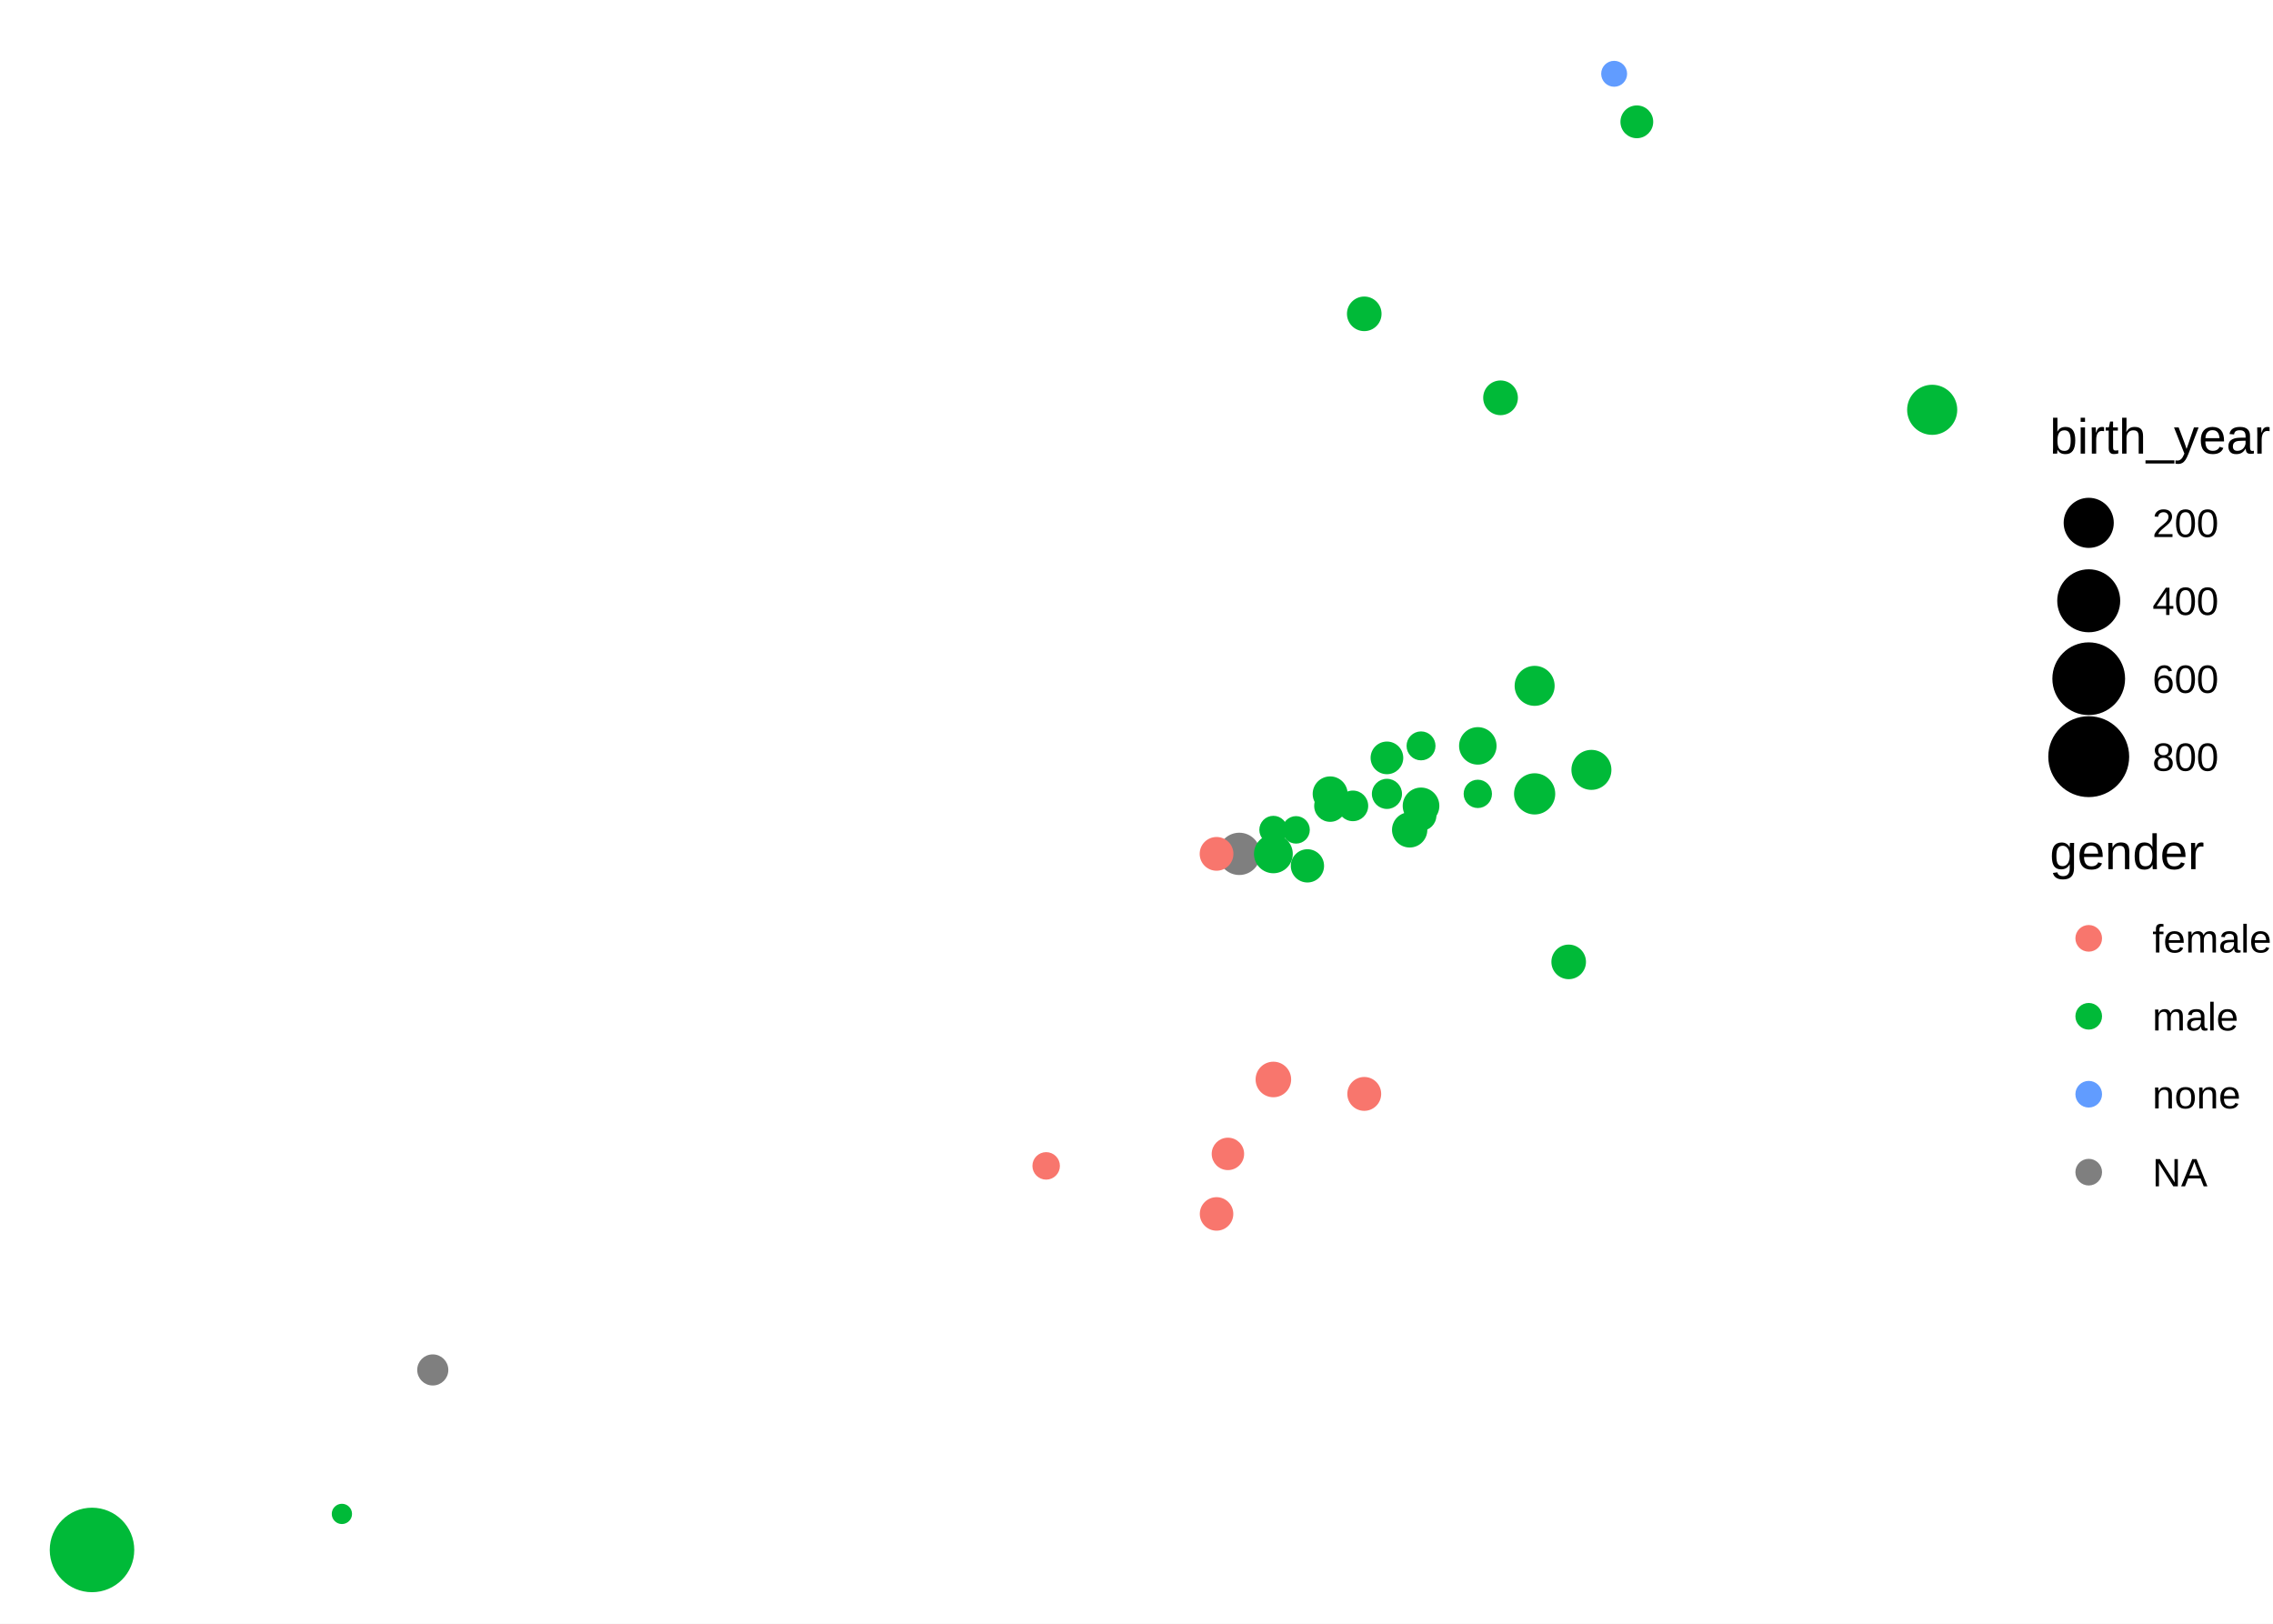
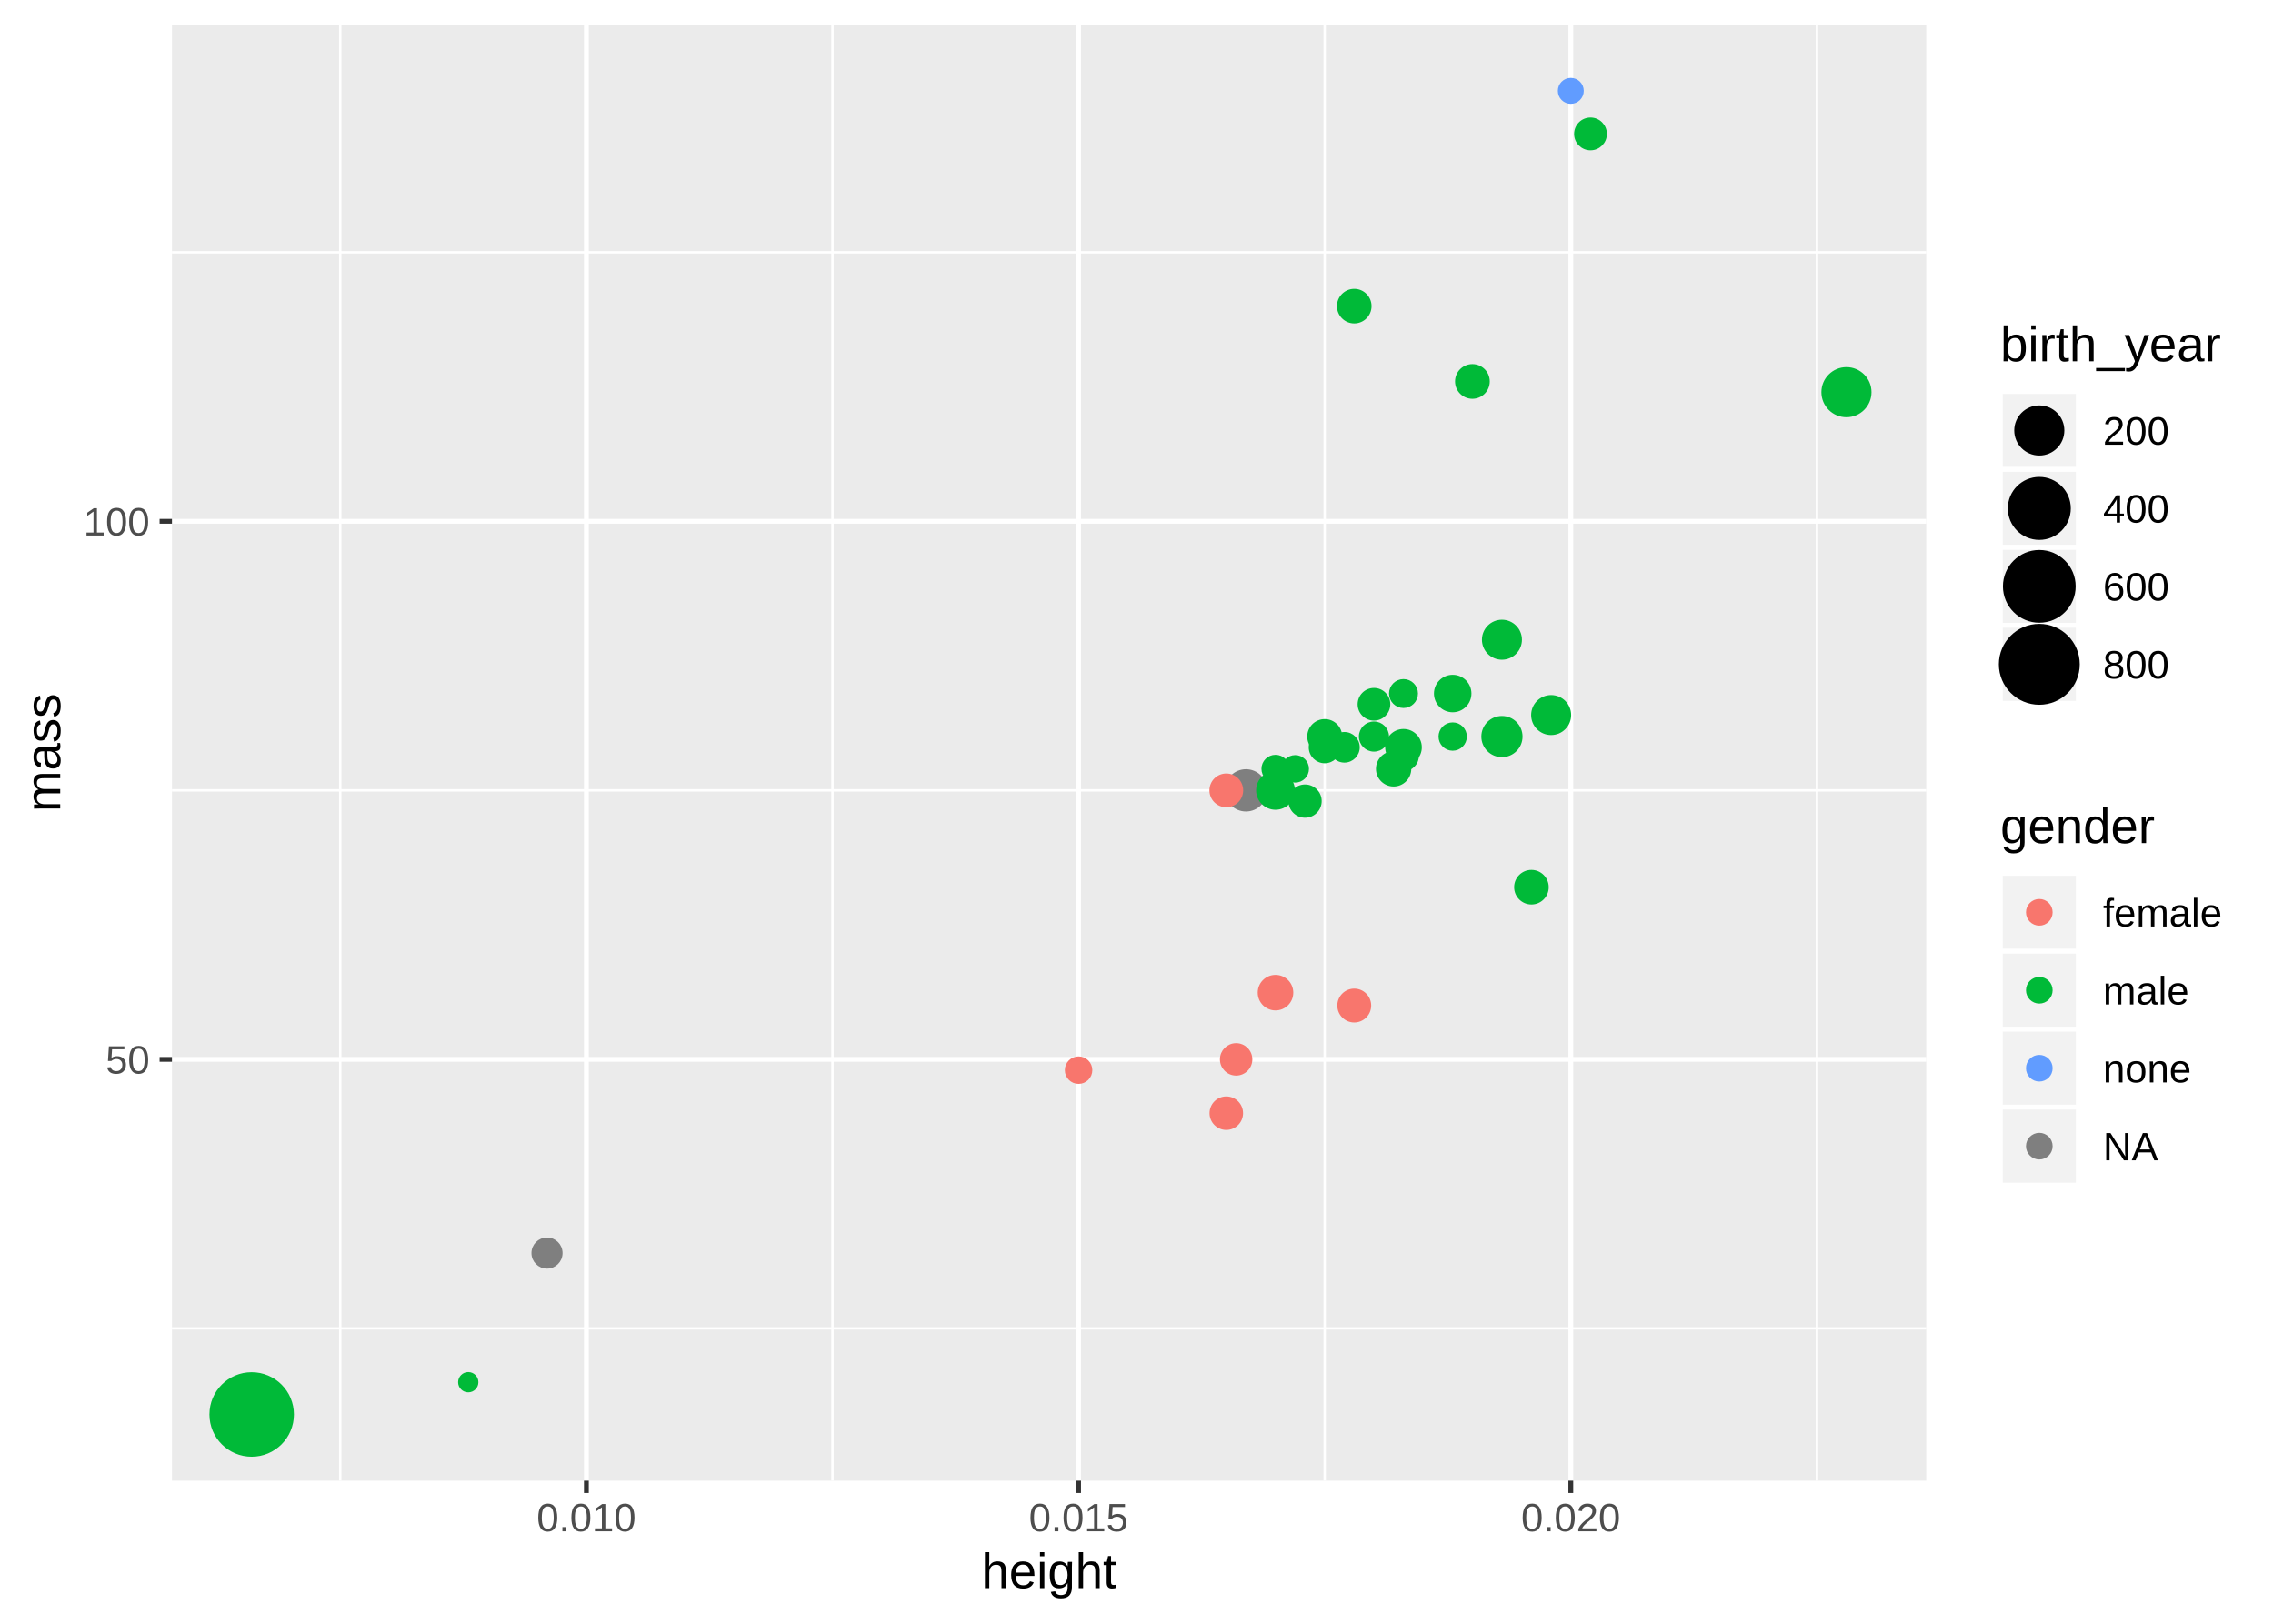
<svg xmlns="http://www.w3.org/2000/svg" viewBox="0 0 504.00 360.00">
  <defs>
    <style type="text/css">
    line, polyline, polygon, path, rect, circle {
      fill: none;
      stroke: #000000;
      stroke-linecap: round;
      stroke-linejoin: round;
      stroke-miterlimit: 10.00;
    }
  </style>
  </defs>
  <rect width="100%" height="100%" style="stroke: none; fill: #FFFFFF;" />
+   <rect x="0.00" y="0.00" width="504.00" height="360.00" style="stroke-width: 1.07; stroke: #FFFFFF; fill: #FFFFFF;" />
  <defs>
-     <clipPath id="cpMC4wMHw0NDguODN8MzYwLjAwfDAuMDA=">
-       <rect x="0.00" y="0.00" width="448.83" height="360.00" />
+     <clipPath id="cpMzguMTN8NDI3LjEwfDMyOC4yOHw1LjQ4">
+       <rect x="38.13" y="5.48" width="388.98" height="322.80" />
    </clipPath>
  </defs>
-   <circle cx="287.38" cy="183.99" r="2.02pt" style="stroke-width: 0.71; stroke: #00BA38; fill: #00BA38;" clip-path="url(#cpMC4wMHw0NDguODN8MzYwLjAwfDAuMDA=)" />
-   <circle cx="274.79" cy="189.31" r="3.25pt" style="stroke-width: 0.71; stroke: #7F7F7F; fill: #7F7F7F;" clip-path="url(#cpMC4wMHw0NDguODN8MzYwLjAwfDAuMDA=)" />
-   <circle cx="95.96" cy="303.73" r="2.32pt" style="stroke-width: 0.71; stroke: #7F7F7F; fill: #7F7F7F;" clip-path="url(#cpMC4wMHw0NDguODN8MzYwLjAwfDAuMDA=)" />
-   <circle cx="362.94" cy="27.01" r="2.46pt" style="stroke-width: 0.71; stroke: #00BA38; fill: #00BA38;" clip-path="url(#cpMC4wMHw0NDguODN8MzYwLjAwfDAuMDA=)" />
-   <circle cx="231.97" cy="258.49" r="2.02pt" style="stroke-width: 0.71; stroke: #F8766D; fill: #F8766D;" clip-path="url(#cpMC4wMHw0NDguODN8MzYwLjAwfDAuMDA=)" />
-   <circle cx="302.50" cy="69.58" r="2.61pt" style="stroke-width: 0.71; stroke: #00BA38; fill: #00BA38;" clip-path="url(#cpMC4wMHw0NDguODN8MzYwLjAwfDAuMDA=)" />
-   <circle cx="269.75" cy="189.31" r="2.54pt" style="stroke-width: 0.71; stroke: #F8766D; fill: #F8766D;" clip-path="url(#cpMC4wMHw0NDguODN8MzYwLjAwfDAuMDA=)" />
-   <circle cx="315.09" cy="165.37" r="2.14pt" style="stroke-width: 0.71; stroke: #00BA38; fill: #00BA38;" clip-path="url(#cpMC4wMHw0NDguODN8MzYwLjAwfDAuMDA=)" />
-   <circle cx="312.57" cy="183.99" r="2.67pt" style="stroke-width: 0.71; stroke: #00BA38; fill: #00BA38;" clip-path="url(#cpMC4wMHw0NDguODN8MzYwLjAwfDAuMDA=)" />
-   <circle cx="327.68" cy="165.37" r="2.46pt" style="stroke-width: 0.71; stroke: #00BA38; fill: #00BA38;" clip-path="url(#cpMC4wMHw0NDguODN8MzYwLjAwfDAuMDA=)" />
-   <circle cx="428.43" cy="90.86" r="3.90pt" style="stroke-width: 0.71; stroke: #00BA38; fill: #00BA38;" clip-path="url(#cpMC4wMHw0NDguODN8MzYwLjAwfDAuMDA=)" />
-   <circle cx="307.53" cy="176.01" r="2.24pt" style="stroke-width: 0.71; stroke: #00BA38; fill: #00BA38;" clip-path="url(#cpMC4wMHw0NDguODN8MzYwLjAwfDAuMDA=)" />
-   <circle cx="289.90" cy="191.97" r="2.50pt" style="stroke-width: 0.71; stroke: #00BA38; fill: #00BA38;" clip-path="url(#cpMC4wMHw0NDguODN8MzYwLjAwfDAuMDA=)" />
-   <circle cx="282.35" cy="183.99" r="2.07pt" style="stroke-width: 0.71; stroke: #00BA38; fill: #00BA38;" clip-path="url(#cpMC4wMHw0NDguODN8MzYwLjAwfDAuMDA=)" />
-   <circle cx="20.40" cy="343.64" r="6.76pt" style="stroke-width: 0.71; stroke: #00BA38; fill: #00BA38;" clip-path="url(#cpMC4wMHw0NDguODN8MzYwLjAwfDAuMDA=)" />
-   <circle cx="282.35" cy="189.31" r="2.96pt" style="stroke-width: 0.71; stroke: #00BA38; fill: #00BA38;" clip-path="url(#cpMC4wMHw0NDguODN8MzYwLjAwfDAuMDA=)" />
-   <circle cx="315.09" cy="180.80" r="2.29pt" style="stroke-width: 0.71; stroke: #00BA38; fill: #00BA38;" clip-path="url(#cpMC4wMHw0NDguODN8MzYwLjAwfDAuMDA=)" />
-   <circle cx="357.91" cy="16.36" r="1.89pt" style="stroke-width: 0.71; stroke: #619CFF; fill: #619CFF;" clip-path="url(#cpMC4wMHw0NDguODN8MzYwLjAwfDAuMDA=)" />
-   <circle cx="332.72" cy="88.20" r="2.62pt" style="stroke-width: 0.71; stroke: #00BA38; fill: #00BA38;" clip-path="url(#cpMC4wMHw0NDguODN8MzYwLjAwfDAuMDA=)" />
-   <circle cx="299.98" cy="178.67" r="2.28pt" style="stroke-width: 0.71; stroke: #00BA38; fill: #00BA38;" clip-path="url(#cpMC4wMHw0NDguODN8MzYwLjAwfDAuMDA=)" />
-   <circle cx="294.94" cy="178.67" r="2.39pt" style="stroke-width: 0.71; stroke: #00BA38; fill: #00BA38;" clip-path="url(#cpMC4wMHw0NDguODN8MzYwLjAwfDAuMDA=)" />
-   <circle cx="307.53" cy="168.03" r="2.45pt" style="stroke-width: 0.71; stroke: #00BA38; fill: #00BA38;" clip-path="url(#cpMC4wMHw0NDguODN8MzYwLjAwfDAuMDA=)" />
-   <circle cx="75.81" cy="335.65" r="1.42pt" style="stroke-width: 0.71; stroke: #00BA38; fill: #00BA38;" clip-path="url(#cpMC4wMHw0NDguODN8MzYwLjAwfDAuMDA=)" />
-   <circle cx="340.28" cy="152.06" r="3.06pt" style="stroke-width: 0.71; stroke: #00BA38; fill: #00BA38;" clip-path="url(#cpMC4wMHw0NDguODN8MzYwLjAwfDAuMDA=)" />
-   <circle cx="347.83" cy="213.26" r="2.61pt" style="stroke-width: 0.71; stroke: #00BA38; fill: #00BA38;" clip-path="url(#cpMC4wMHw0NDguODN8MzYwLjAwfDAuMDA=)" />
-   <circle cx="294.94" cy="176.01" r="2.64pt" style="stroke-width: 0.71; stroke: #00BA38; fill: #00BA38;" clip-path="url(#cpMC4wMHw0NDguODN8MzYwLjAwfDAuMDA=)" />
-   <circle cx="302.50" cy="242.53" r="2.55pt" style="stroke-width: 0.71; stroke: #F8766D; fill: #F8766D;" clip-path="url(#cpMC4wMHw0NDguODN8MzYwLjAwfDAuMDA=)" />
-   <circle cx="327.68" cy="165.37" r="2.85pt" style="stroke-width: 0.71; stroke: #00BA38; fill: #00BA38;" clip-path="url(#cpMC4wMHw0NDguODN8MzYwLjAwfDAuMDA=)" />
-   <circle cx="352.87" cy="170.69" r="3.06pt" style="stroke-width: 0.71; stroke: #00BA38; fill: #00BA38;" clip-path="url(#cpMC4wMHw0NDguODN8MzYwLjAwfDAuMDA=)" />
-   <circle cx="327.68" cy="176.01" r="2.09pt" style="stroke-width: 0.71; stroke: #00BA38; fill: #00BA38;" clip-path="url(#cpMC4wMHw0NDguODN8MzYwLjAwfDAuMDA=)" />
-   <circle cx="282.35" cy="239.33" r="2.69pt" style="stroke-width: 0.71; stroke: #F8766D; fill: #F8766D;" clip-path="url(#cpMC4wMHw0NDguODN8MzYwLjAwfDAuMDA=)" />
-   <circle cx="272.27" cy="255.83" r="2.43pt" style="stroke-width: 0.71; stroke: #F8766D; fill: #F8766D;" clip-path="url(#cpMC4wMHw0NDguODN8MzYwLjAwfDAuMDA=)" />
-   <circle cx="340.28" cy="176.01" r="3.16pt" style="stroke-width: 0.71; stroke: #00BA38; fill: #00BA38;" clip-path="url(#cpMC4wMHw0NDguODN8MzYwLjAwfDAuMDA=)" />
-   <circle cx="315.09" cy="178.67" r="2.78pt" style="stroke-width: 0.71; stroke: #00BA38; fill: #00BA38;" clip-path="url(#cpMC4wMHw0NDguODN8MzYwLjAwfDAuMDA=)" />
-   <circle cx="269.75" cy="269.14" r="2.52pt" style="stroke-width: 0.71; stroke: #F8766D; fill: #F8766D;" clip-path="url(#cpMC4wMHw0NDguODN8MzYwLjAwfDAuMDA=)" />
+   <rect x="38.13" y="5.48" width="388.98" height="322.80" style="stroke-width: 1.07; stroke: none; fill: #EBEBEB;" clip-path="url(#cpMzguMTN8NDI3LjEwfDMyOC4yOHw1LjQ4)" />
+   <polyline points="38.13,294.52 427.10,294.52 " style="stroke-width: 0.53; stroke: #FFFFFF; stroke-linecap: butt;" clip-path="url(#cpMzguMTN8NDI3LjEwfDMyOC4yOHw1LjQ4)" />
+   <polyline points="38.13,175.23 427.10,175.23 " style="stroke-width: 0.53; stroke: #FFFFFF; stroke-linecap: butt;" clip-path="url(#cpMzguMTN8NDI3LjEwfDMyOC4yOHw1LjQ4)" />
+   <polyline points="38.13,55.94 427.10,55.94 " style="stroke-width: 0.53; stroke: #FFFFFF; stroke-linecap: butt;" clip-path="url(#cpMzguMTN8NDI3LjEwfDMyOC4yOHw1LjQ4)" />
+   <polyline points="75.45,328.28 75.45,5.48 " style="stroke-width: 0.53; stroke: #FFFFFF; stroke-linecap: butt;" clip-path="url(#cpMzguMTN8NDI3LjEwfDMyOC4yOHw1LjQ4)" />
+   <polyline points="184.59,328.28 184.59,5.48 " style="stroke-width: 0.53; stroke: #FFFFFF; stroke-linecap: butt;" clip-path="url(#cpMzguMTN8NDI3LjEwfDMyOC4yOHw1LjQ4)" />
+   <polyline points="293.73,328.28 293.73,5.48 " style="stroke-width: 0.53; stroke: #FFFFFF; stroke-linecap: butt;" clip-path="url(#cpMzguMTN8NDI3LjEwfDMyOC4yOHw1LjQ4)" />
+   <polyline points="402.88,328.28 402.88,5.48 " style="stroke-width: 0.53; stroke: #FFFFFF; stroke-linecap: butt;" clip-path="url(#cpMzguMTN8NDI3LjEwfDMyOC4yOHw1LjQ4)" />
+   <polyline points="38.13,234.87 427.10,234.87 " style="stroke-width: 1.07; stroke: #FFFFFF; stroke-linecap: butt;" clip-path="url(#cpMzguMTN8NDI3LjEwfDMyOC4yOHw1LjQ4)" />
+   <polyline points="38.13,115.58 427.10,115.58 " style="stroke-width: 1.07; stroke: #FFFFFF; stroke-linecap: butt;" clip-path="url(#cpMzguMTN8NDI3LjEwfDMyOC4yOHw1LjQ4)" />
+   <polyline points="130.02,328.28 130.02,5.48 " style="stroke-width: 1.07; stroke: #FFFFFF; stroke-linecap: butt;" clip-path="url(#cpMzguMTN8NDI3LjEwfDMyOC4yOHw1LjQ4)" />
+   <polyline points="239.16,328.28 239.16,5.48 " style="stroke-width: 1.07; stroke: #FFFFFF; stroke-linecap: butt;" clip-path="url(#cpMzguMTN8NDI3LjEwfDMyOC4yOHw1LjQ4)" />
+   <polyline points="348.30,328.28 348.30,5.48 " style="stroke-width: 1.07; stroke: #FFFFFF; stroke-linecap: butt;" clip-path="url(#cpMzguMTN8NDI3LjEwfDMyOC4yOHw1LjQ4)" />
+   <circle cx="287.19" cy="170.46" r="2.02pt" style="stroke-width: 0.71; stroke: #00BA38; fill: #00BA38;" clip-path="url(#cpMzguMTN8NDI3LjEwfDMyOC4yOHw1LjQ4)" />
+   <circle cx="276.27" cy="175.23" r="3.25pt" style="stroke-width: 0.71; stroke: #7F7F7F; fill: #7F7F7F;" clip-path="url(#cpMzguMTN8NDI3LjEwfDMyOC4yOHw1LjQ4)" />
+   <circle cx="121.29" cy="277.82" r="2.32pt" style="stroke-width: 0.71; stroke: #7F7F7F; fill: #7F7F7F;" clip-path="url(#cpMzguMTN8NDI3LjEwfDMyOC4yOHw1LjQ4)" />
+   <circle cx="352.67" cy="29.70" r="2.46pt" style="stroke-width: 0.71; stroke: #00BA38; fill: #00BA38;" clip-path="url(#cpMzguMTN8NDI3LjEwfDMyOC4yOHw1LjQ4)" />
+   <circle cx="239.16" cy="237.26" r="2.02pt" style="stroke-width: 0.71; stroke: #F8766D; fill: #F8766D;" clip-path="url(#cpMzguMTN8NDI3LjEwfDMyOC4yOHw1LjQ4)" />
+   <circle cx="300.28" cy="67.87" r="2.61pt" style="stroke-width: 0.71; stroke: #00BA38; fill: #00BA38;" clip-path="url(#cpMzguMTN8NDI3LjEwfDMyOC4yOHw1LjQ4)" />
+   <circle cx="271.91" cy="175.23" r="2.54pt" style="stroke-width: 0.71; stroke: #F8766D; fill: #F8766D;" clip-path="url(#cpMzguMTN8NDI3LjEwfDMyOC4yOHw1LjQ4)" />
+   <circle cx="311.20" cy="153.76" r="2.14pt" style="stroke-width: 0.71; stroke: #00BA38; fill: #00BA38;" clip-path="url(#cpMzguMTN8NDI3LjEwfDMyOC4yOHw1LjQ4)" />
+   <circle cx="309.01" cy="170.46" r="2.67pt" style="stroke-width: 0.71; stroke: #00BA38; fill: #00BA38;" clip-path="url(#cpMzguMTN8NDI3LjEwfDMyOC4yOHw1LjQ4)" />
+   <circle cx="322.11" cy="153.76" r="2.46pt" style="stroke-width: 0.71; stroke: #00BA38; fill: #00BA38;" clip-path="url(#cpMzguMTN8NDI3LjEwfDMyOC4yOHw1LjQ4)" />
+   <circle cx="409.42" cy="86.95" r="3.90pt" style="stroke-width: 0.71; stroke: #00BA38; fill: #00BA38;" clip-path="url(#cpMzguMTN8NDI3LjEwfDMyOC4yOHw1LjQ4)" />
+   <circle cx="304.65" cy="163.30" r="2.24pt" style="stroke-width: 0.71; stroke: #00BA38; fill: #00BA38;" clip-path="url(#cpMzguMTN8NDI3LjEwfDMyOC4yOHw1LjQ4)" />
+   <circle cx="289.37" cy="177.61" r="2.50pt" style="stroke-width: 0.71; stroke: #00BA38; fill: #00BA38;" clip-path="url(#cpMzguMTN8NDI3LjEwfDMyOC4yOHw1LjQ4)" />
+   <circle cx="282.82" cy="170.46" r="2.07pt" style="stroke-width: 0.71; stroke: #00BA38; fill: #00BA38;" clip-path="url(#cpMzguMTN8NDI3LjEwfDMyOC4yOHw1LjQ4)" />
+   <circle cx="55.81" cy="313.60" r="6.76pt" style="stroke-width: 0.71; stroke: #00BA38; fill: #00BA38;" clip-path="url(#cpMzguMTN8NDI3LjEwfDMyOC4yOHw1LjQ4)" />
+   <circle cx="282.82" cy="175.23" r="2.96pt" style="stroke-width: 0.71; stroke: #00BA38; fill: #00BA38;" clip-path="url(#cpMzguMTN8NDI3LjEwfDMyOC4yOHw1LjQ4)" />
+   <circle cx="311.20" cy="167.59" r="2.29pt" style="stroke-width: 0.71; stroke: #00BA38; fill: #00BA38;" clip-path="url(#cpMzguMTN8NDI3LjEwfDMyOC4yOHw1LjQ4)" />
+   <circle cx="348.30" cy="20.15" r="1.89pt" style="stroke-width: 0.71; stroke: #619CFF; fill: #619CFF;" clip-path="url(#cpMzguMTN8NDI3LjEwfDMyOC4yOHw1LjQ4)" />
+   <circle cx="326.48" cy="84.57" r="2.62pt" style="stroke-width: 0.71; stroke: #00BA38; fill: #00BA38;" clip-path="url(#cpMzguMTN8NDI3LjEwfDMyOC4yOHw1LjQ4)" />
+   <circle cx="298.10" cy="165.68" r="2.28pt" style="stroke-width: 0.71; stroke: #00BA38; fill: #00BA38;" clip-path="url(#cpMzguMTN8NDI3LjEwfDMyOC4yOHw1LjQ4)" />
+   <circle cx="293.73" cy="165.68" r="2.39pt" style="stroke-width: 0.71; stroke: #00BA38; fill: #00BA38;" clip-path="url(#cpMzguMTN8NDI3LjEwfDMyOC4yOHw1LjQ4)" />
+   <circle cx="304.65" cy="156.14" r="2.45pt" style="stroke-width: 0.71; stroke: #00BA38; fill: #00BA38;" clip-path="url(#cpMzguMTN8NDI3LjEwfDMyOC4yOHw1LjQ4)" />
+   <circle cx="103.83" cy="306.45" r="1.42pt" style="stroke-width: 0.71; stroke: #00BA38; fill: #00BA38;" clip-path="url(#cpMzguMTN8NDI3LjEwfDMyOC4yOHw1LjQ4)" />
+   <circle cx="333.03" cy="141.83" r="3.06pt" style="stroke-width: 0.71; stroke: #00BA38; fill: #00BA38;" clip-path="url(#cpMzguMTN8NDI3LjEwfDMyOC4yOHw1LjQ4)" />
+   <circle cx="339.57" cy="196.70" r="2.61pt" style="stroke-width: 0.71; stroke: #00BA38; fill: #00BA38;" clip-path="url(#cpMzguMTN8NDI3LjEwfDMyOC4yOHw1LjQ4)" />
+   <circle cx="293.73" cy="163.30" r="2.64pt" style="stroke-width: 0.71; stroke: #00BA38; fill: #00BA38;" clip-path="url(#cpMzguMTN8NDI3LjEwfDMyOC4yOHw1LjQ4)" />
+   <circle cx="300.28" cy="222.94" r="2.55pt" style="stroke-width: 0.71; stroke: #F8766D; fill: #F8766D;" clip-path="url(#cpMzguMTN8NDI3LjEwfDMyOC4yOHw1LjQ4)" />
+   <circle cx="322.11" cy="153.76" r="2.85pt" style="stroke-width: 0.71; stroke: #00BA38; fill: #00BA38;" clip-path="url(#cpMzguMTN8NDI3LjEwfDMyOC4yOHw1LjQ4)" />
+   <circle cx="343.94" cy="158.53" r="3.06pt" style="stroke-width: 0.71; stroke: #00BA38; fill: #00BA38;" clip-path="url(#cpMzguMTN8NDI3LjEwfDMyOC4yOHw1LjQ4)" />
+   <circle cx="322.11" cy="163.30" r="2.09pt" style="stroke-width: 0.71; stroke: #00BA38; fill: #00BA38;" clip-path="url(#cpMzguMTN8NDI3LjEwfDMyOC4yOHw1LjQ4)" />
+   <circle cx="282.82" cy="220.08" r="2.69pt" style="stroke-width: 0.71; stroke: #F8766D; fill: #F8766D;" clip-path="url(#cpMzguMTN8NDI3LjEwfDMyOC4yOHw1LjQ4)" />
+   <circle cx="274.09" cy="234.87" r="2.43pt" style="stroke-width: 0.71; stroke: #F8766D; fill: #F8766D;" clip-path="url(#cpMzguMTN8NDI3LjEwfDMyOC4yOHw1LjQ4)" />
+   <circle cx="333.03" cy="163.30" r="3.16pt" style="stroke-width: 0.71; stroke: #00BA38; fill: #00BA38;" clip-path="url(#cpMzguMTN8NDI3LjEwfDMyOC4yOHw1LjQ4)" />
+   <circle cx="311.20" cy="165.68" r="2.78pt" style="stroke-width: 0.71; stroke: #00BA38; fill: #00BA38;" clip-path="url(#cpMzguMTN8NDI3LjEwfDMyOC4yOHw1LjQ4)" />
+   <circle cx="271.91" cy="246.80" r="2.52pt" style="stroke-width: 0.71; stroke: #F8766D; fill: #F8766D;" clip-path="url(#cpMzguMTN8NDI3LjEwfDMyOC4yOHw1LjQ4)" />
  <defs>
    <clipPath id="cpMC4wMHw1MDQuMDB8MzYwLjAwfDAuMDA=">
      <rect x="0.00" y="0.00" width="504.00" height="360.00" />
    </clipPath>
  </defs>
  <g clip-path="url(#cpMC4wMHw1MDQuMDB8MzYwLjAwfDAuMDA=)">
-     <text x="454.50" y="100.58" style="font-size: 11.00px; font-family: Arial;" textLength="48.91px" lengthAdjust="spacingAndGlyphs">birth_year</text>
-   </g>
-   <circle cx="463.14" cy="115.92" r="3.90pt" style="stroke-width: 0.71; fill: #000000;" clip-path="url(#cpMC4wMHw1MDQuMDB8MzYwLjAwfDAuMDA=)" />
-   <circle cx="463.14" cy="133.20" r="4.97pt" style="stroke-width: 0.71; fill: #000000;" clip-path="url(#cpMC4wMHw1MDQuMDB8MzYwLjAwfDAuMDA=)" />
-   <circle cx="463.14" cy="150.48" r="5.78pt" style="stroke-width: 0.71; fill: #000000;" clip-path="url(#cpMC4wMHw1MDQuMDB8MzYwLjAwfDAuMDA=)" />
-   <circle cx="463.14" cy="167.76" r="6.46pt" style="stroke-width: 0.71; fill: #000000;" clip-path="url(#cpMC4wMHw1MDQuMDB8MzYwLjAwfDAuMDA=)" />
-   <g clip-path="url(#cpMC4wMHw1MDQuMDB8MzYwLjAwfDAuMDA=)">
-     <text x="477.26" y="119.07" style="font-size: 8.80px; font-family: Arial;" textLength="14.68px" lengthAdjust="spacingAndGlyphs">200</text>
+     <text x="23.41" y="238.02" style="font-size: 8.80px; fill: #4D4D4D; font-family: Arial;" textLength="9.79px" lengthAdjust="spacingAndGlyphs">50</text>
  </g>
  <g clip-path="url(#cpMC4wMHw1MDQuMDB8MzYwLjAwfDAuMDA=)">
-     <text x="477.26" y="136.35" style="font-size: 8.80px; font-family: Arial;" textLength="14.68px" lengthAdjust="spacingAndGlyphs">400</text>
+     <text x="18.51" y="118.73" style="font-size: 8.80px; fill: #4D4D4D; font-family: Arial;" textLength="14.68px" lengthAdjust="spacingAndGlyphs">100</text>
+   </g>
+   <polyline points="35.39,234.87 38.13,234.87 " style="stroke-width: 1.07; stroke: #333333; stroke-linecap: butt;" clip-path="url(#cpMC4wMHw1MDQuMDB8MzYwLjAwfDAuMDA=)" />
+   <polyline points="35.39,115.58 38.13,115.58 " style="stroke-width: 1.07; stroke: #333333; stroke-linecap: butt;" clip-path="url(#cpMC4wMHw1MDQuMDB8MzYwLjAwfDAuMDA=)" />
+   <polyline points="130.02,331.02 130.02,328.28 " style="stroke-width: 1.07; stroke: #333333; stroke-linecap: butt;" clip-path="url(#cpMC4wMHw1MDQuMDB8MzYwLjAwfDAuMDA=)" />
+   <polyline points="239.16,331.02 239.16,328.28 " style="stroke-width: 1.07; stroke: #333333; stroke-linecap: butt;" clip-path="url(#cpMC4wMHw1MDQuMDB8MzYwLjAwfDAuMDA=)" />
+   <polyline points="348.30,331.02 348.30,328.28 " style="stroke-width: 1.07; stroke: #333333; stroke-linecap: butt;" clip-path="url(#cpMC4wMHw1MDQuMDB8MzYwLjAwfDAuMDA=)" />
+   <g clip-path="url(#cpMC4wMHw1MDQuMDB8MzYwLjAwfDAuMDA=)">
+     <text x="119.01" y="339.51" style="font-size: 8.80px; fill: #4D4D4D; font-family: Arial;" textLength="22.02px" lengthAdjust="spacingAndGlyphs">0.010</text>
  </g>
  <g clip-path="url(#cpMC4wMHw1MDQuMDB8MzYwLjAwfDAuMDA=)">
-     <text x="477.26" y="153.63" style="font-size: 8.80px; font-family: Arial;" textLength="14.68px" lengthAdjust="spacingAndGlyphs">600</text>
+     <text x="228.15" y="339.51" style="font-size: 8.80px; fill: #4D4D4D; font-family: Arial;" textLength="22.02px" lengthAdjust="spacingAndGlyphs">0.015</text>
  </g>
  <g clip-path="url(#cpMC4wMHw1MDQuMDB8MzYwLjAwfDAuMDA=)">
-     <text x="477.26" y="170.91" style="font-size: 8.80px; font-family: Arial;" textLength="14.68px" lengthAdjust="spacingAndGlyphs">800</text>
+     <text x="337.29" y="339.51" style="font-size: 8.80px; fill: #4D4D4D; font-family: Arial;" textLength="22.02px" lengthAdjust="spacingAndGlyphs">0.020</text>
  </g>
  <g clip-path="url(#cpMC4wMHw1MDQuMDB8MzYwLjAwfDAuMDA=)">
-     <text x="454.50" y="192.70" style="font-size: 11.00px; font-family: Arial;" textLength="34.25px" lengthAdjust="spacingAndGlyphs">gender</text>
-   </g>
-   <circle cx="463.14" cy="208.04" r="1.95pt" style="stroke-width: 0.71; stroke: #F8766D; fill: #F8766D;" clip-path="url(#cpMC4wMHw1MDQuMDB8MzYwLjAwfDAuMDA=)" />
-   <circle cx="463.14" cy="225.32" r="1.95pt" style="stroke-width: 0.71; stroke: #00BA38; fill: #00BA38;" clip-path="url(#cpMC4wMHw1MDQuMDB8MzYwLjAwfDAuMDA=)" />
-   <circle cx="463.14" cy="242.60" r="1.95pt" style="stroke-width: 0.71; stroke: #619CFF; fill: #619CFF;" clip-path="url(#cpMC4wMHw1MDQuMDB8MzYwLjAwfDAuMDA=)" />
-   <circle cx="463.14" cy="259.88" r="1.95pt" style="stroke-width: 0.71; stroke: #7F7F7F; fill: #7F7F7F;" clip-path="url(#cpMC4wMHw1MDQuMDB8MzYwLjAwfDAuMDA=)" />
-   <g clip-path="url(#cpMC4wMHw1MDQuMDB8MzYwLjAwfDAuMDA=)">
-     <text x="477.26" y="211.19" style="font-size: 8.80px; font-family: Arial;" textLength="26.41px" lengthAdjust="spacingAndGlyphs">female</text>
+     <text x="217.63" y="352.10" style="font-size: 11.00px; font-family: Arial;" textLength="29.97px" lengthAdjust="spacingAndGlyphs">height</text>
  </g>
  <g clip-path="url(#cpMC4wMHw1MDQuMDB8MzYwLjAwfDAuMDA=)">
-     <text x="477.26" y="228.47" style="font-size: 8.80px; font-family: Arial;" textLength="19.07px" lengthAdjust="spacingAndGlyphs">male</text>
+     <text transform="translate(13.35,180.02) rotate(-90)" style="font-size: 11.00px; font-family: Arial;" textLength="26.28px" lengthAdjust="spacingAndGlyphs">mass</text>
+   </g>
+   <rect x="438.06" y="65.52" width="60.08" height="95.88" style="stroke-width: 1.07; stroke: none; fill: #FFFFFF;" clip-path="url(#cpMC4wMHw1MDQuMDB8MzYwLjAwfDAuMDA=)" />
+   <g clip-path="url(#cpMC4wMHw1MDQuMDB8MzYwLjAwfDAuMDA=)">
+     <text x="443.54" y="80.10" style="font-size: 11.00px; font-family: Arial;" textLength="48.91px" lengthAdjust="spacingAndGlyphs">birth_year</text>
+   </g>
+   <rect x="443.54" y="86.80" width="17.28" height="17.28" style="stroke-width: 1.07; stroke: #FFFFFF; fill: #F2F2F2;" clip-path="url(#cpMC4wMHw1MDQuMDB8MzYwLjAwfDAuMDA=)" />
+   <circle cx="452.18" cy="95.44" r="3.90pt" style="stroke-width: 0.71; fill: #000000;" clip-path="url(#cpMC4wMHw1MDQuMDB8MzYwLjAwfDAuMDA=)" />
+   <rect x="443.54" y="104.08" width="17.28" height="17.28" style="stroke-width: 1.07; stroke: #FFFFFF; fill: #F2F2F2;" clip-path="url(#cpMC4wMHw1MDQuMDB8MzYwLjAwfDAuMDA=)" />
+   <circle cx="452.18" cy="112.72" r="4.97pt" style="stroke-width: 0.71; fill: #000000;" clip-path="url(#cpMC4wMHw1MDQuMDB8MzYwLjAwfDAuMDA=)" />
+   <rect x="443.54" y="121.36" width="17.28" height="17.28" style="stroke-width: 1.07; stroke: #FFFFFF; fill: #F2F2F2;" clip-path="url(#cpMC4wMHw1MDQuMDB8MzYwLjAwfDAuMDA=)" />
+   <circle cx="452.18" cy="130.00" r="5.78pt" style="stroke-width: 0.71; fill: #000000;" clip-path="url(#cpMC4wMHw1MDQuMDB8MzYwLjAwfDAuMDA=)" />
+   <rect x="443.54" y="138.64" width="17.28" height="17.28" style="stroke-width: 1.07; stroke: #FFFFFF; fill: #F2F2F2;" clip-path="url(#cpMC4wMHw1MDQuMDB8MzYwLjAwfDAuMDA=)" />
+   <circle cx="452.18" cy="147.28" r="6.46pt" style="stroke-width: 0.71; fill: #000000;" clip-path="url(#cpMC4wMHw1MDQuMDB8MzYwLjAwfDAuMDA=)" />
+   <g clip-path="url(#cpMC4wMHw1MDQuMDB8MzYwLjAwfDAuMDA=)">
+     <text x="466.30" y="98.59" style="font-size: 8.80px; font-family: Arial;" textLength="14.68px" lengthAdjust="spacingAndGlyphs">200</text>
  </g>
  <g clip-path="url(#cpMC4wMHw1MDQuMDB8MzYwLjAwfDAuMDA=)">
-     <text x="477.26" y="245.75" style="font-size: 8.80px; font-family: Arial;" textLength="19.58px" lengthAdjust="spacingAndGlyphs">none</text>
+     <text x="466.30" y="115.87" style="font-size: 8.80px; font-family: Arial;" textLength="14.68px" lengthAdjust="spacingAndGlyphs">400</text>
  </g>
  <g clip-path="url(#cpMC4wMHw1MDQuMDB8MzYwLjAwfDAuMDA=)">
-     <text x="477.26" y="263.03" style="font-size: 8.80px; font-family: Arial;" textLength="12.22px" lengthAdjust="spacingAndGlyphs">NA</text>
+     <text x="466.30" y="133.15" style="font-size: 8.80px; font-family: Arial;" textLength="14.68px" lengthAdjust="spacingAndGlyphs">600</text>
+   </g>
+   <g clip-path="url(#cpMC4wMHw1MDQuMDB8MzYwLjAwfDAuMDA=)">
+     <text x="466.30" y="150.43" style="font-size: 8.80px; font-family: Arial;" textLength="14.68px" lengthAdjust="spacingAndGlyphs">800</text>
+   </g>
+   <rect x="438.06" y="172.36" width="60.46" height="95.88" style="stroke-width: 1.07; stroke: none; fill: #FFFFFF;" clip-path="url(#cpMC4wMHw1MDQuMDB8MzYwLjAwfDAuMDA=)" />
+   <g clip-path="url(#cpMC4wMHw1MDQuMDB8MzYwLjAwfDAuMDA=)">
+     <text x="443.54" y="186.93" style="font-size: 11.00px; font-family: Arial;" textLength="34.25px" lengthAdjust="spacingAndGlyphs">gender</text>
+   </g>
+   <rect x="443.54" y="193.63" width="17.28" height="17.28" style="stroke-width: 1.07; stroke: #FFFFFF; fill: #F2F2F2;" clip-path="url(#cpMC4wMHw1MDQuMDB8MzYwLjAwfDAuMDA=)" />
+   <circle cx="452.18" cy="202.27" r="1.95pt" style="stroke-width: 0.71; stroke: #F8766D; fill: #F8766D;" clip-path="url(#cpMC4wMHw1MDQuMDB8MzYwLjAwfDAuMDA=)" />
+   <rect x="443.54" y="210.91" width="17.28" height="17.28" style="stroke-width: 1.07; stroke: #FFFFFF; fill: #F2F2F2;" clip-path="url(#cpMC4wMHw1MDQuMDB8MzYwLjAwfDAuMDA=)" />
+   <circle cx="452.18" cy="219.55" r="1.95pt" style="stroke-width: 0.71; stroke: #00BA38; fill: #00BA38;" clip-path="url(#cpMC4wMHw1MDQuMDB8MzYwLjAwfDAuMDA=)" />
+   <rect x="443.54" y="228.19" width="17.28" height="17.28" style="stroke-width: 1.07; stroke: #FFFFFF; fill: #F2F2F2;" clip-path="url(#cpMC4wMHw1MDQuMDB8MzYwLjAwfDAuMDA=)" />
+   <circle cx="452.18" cy="236.83" r="1.95pt" style="stroke-width: 0.71; stroke: #619CFF; fill: #619CFF;" clip-path="url(#cpMC4wMHw1MDQuMDB8MzYwLjAwfDAuMDA=)" />
+   <rect x="443.54" y="245.47" width="17.28" height="17.28" style="stroke-width: 1.07; stroke: #FFFFFF; fill: #F2F2F2;" clip-path="url(#cpMC4wMHw1MDQuMDB8MzYwLjAwfDAuMDA=)" />
+   <circle cx="452.18" cy="254.11" r="1.95pt" style="stroke-width: 0.71; stroke: #7F7F7F; fill: #7F7F7F;" clip-path="url(#cpMC4wMHw1MDQuMDB8MzYwLjAwfDAuMDA=)" />
+   <g clip-path="url(#cpMC4wMHw1MDQuMDB8MzYwLjAwfDAuMDA=)">
+     <text x="466.30" y="205.42" style="font-size: 8.80px; font-family: Arial;" textLength="26.41px" lengthAdjust="spacingAndGlyphs">female</text>
+   </g>
+   <g clip-path="url(#cpMC4wMHw1MDQuMDB8MzYwLjAwfDAuMDA=)">
+     <text x="466.30" y="222.70" style="font-size: 8.80px; font-family: Arial;" textLength="19.07px" lengthAdjust="spacingAndGlyphs">male</text>
+   </g>
+   <g clip-path="url(#cpMC4wMHw1MDQuMDB8MzYwLjAwfDAuMDA=)">
+     <text x="466.30" y="239.98" style="font-size: 8.80px; font-family: Arial;" textLength="19.58px" lengthAdjust="spacingAndGlyphs">none</text>
+   </g>
+   <g clip-path="url(#cpMC4wMHw1MDQuMDB8MzYwLjAwfDAuMDA=)">
+     <text x="466.30" y="257.26" style="font-size: 8.80px; font-family: Arial;" textLength="12.22px" lengthAdjust="spacingAndGlyphs">NA</text>
  </g>
</svg>
